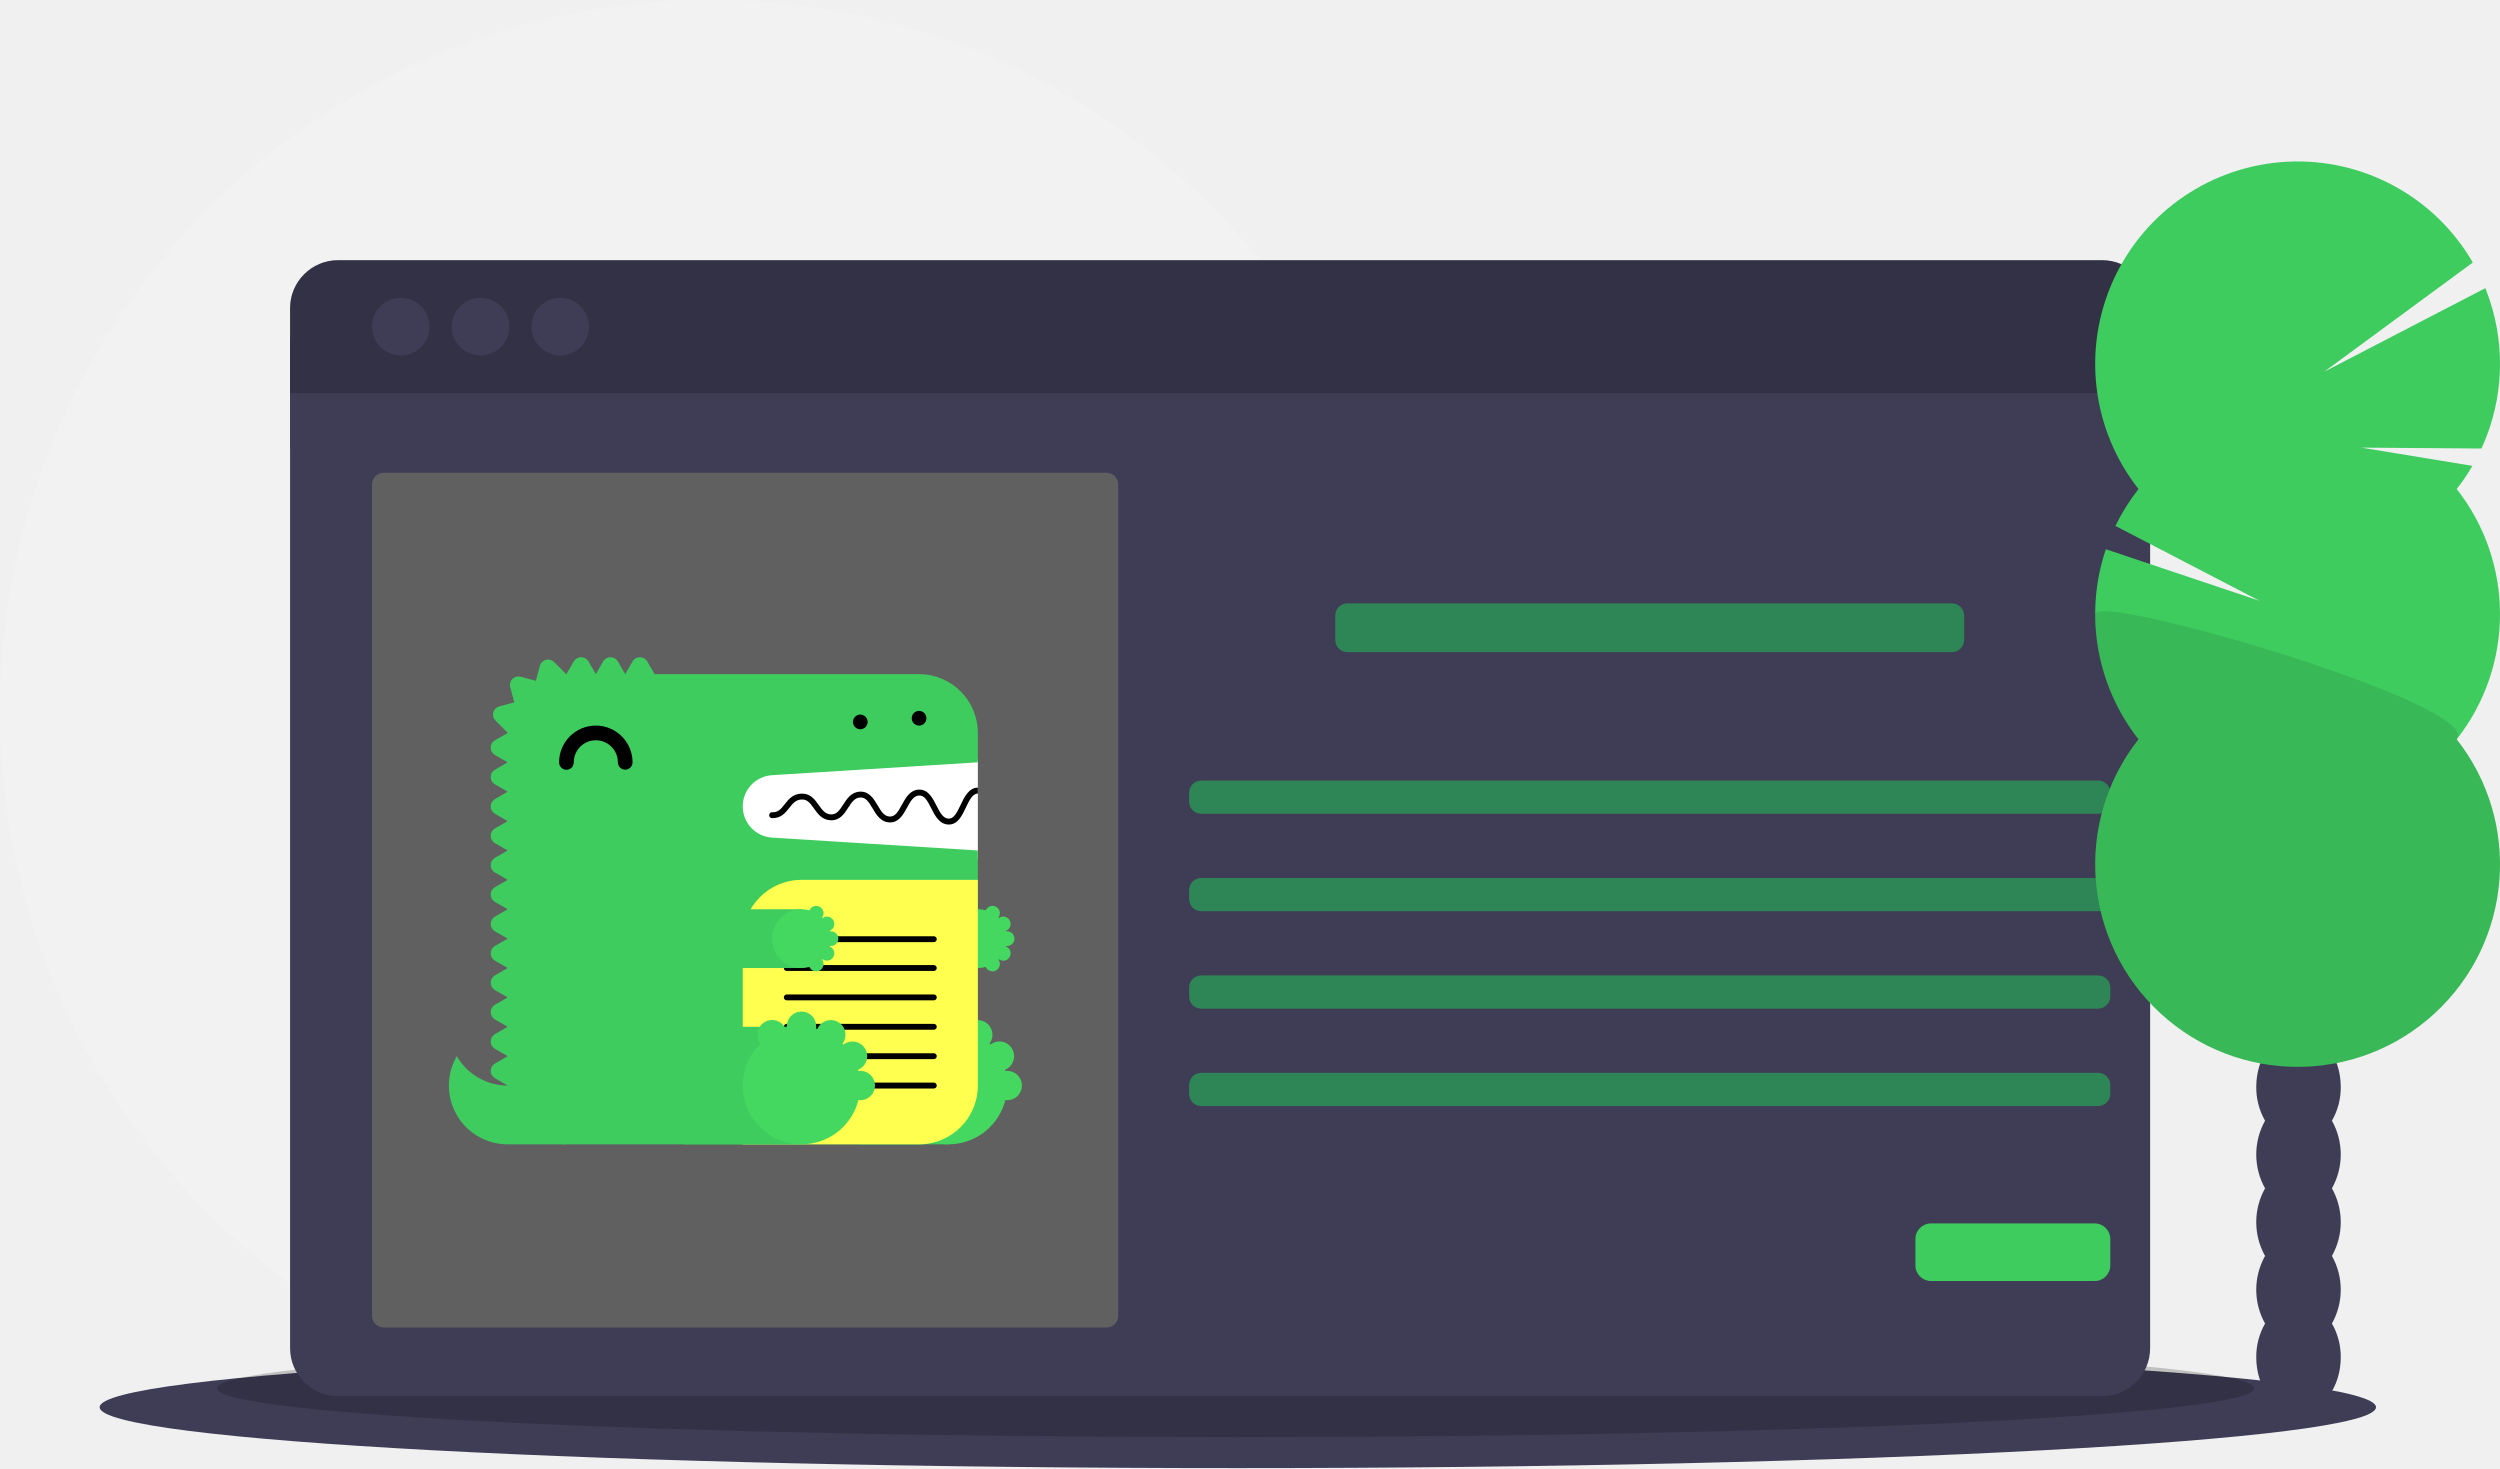
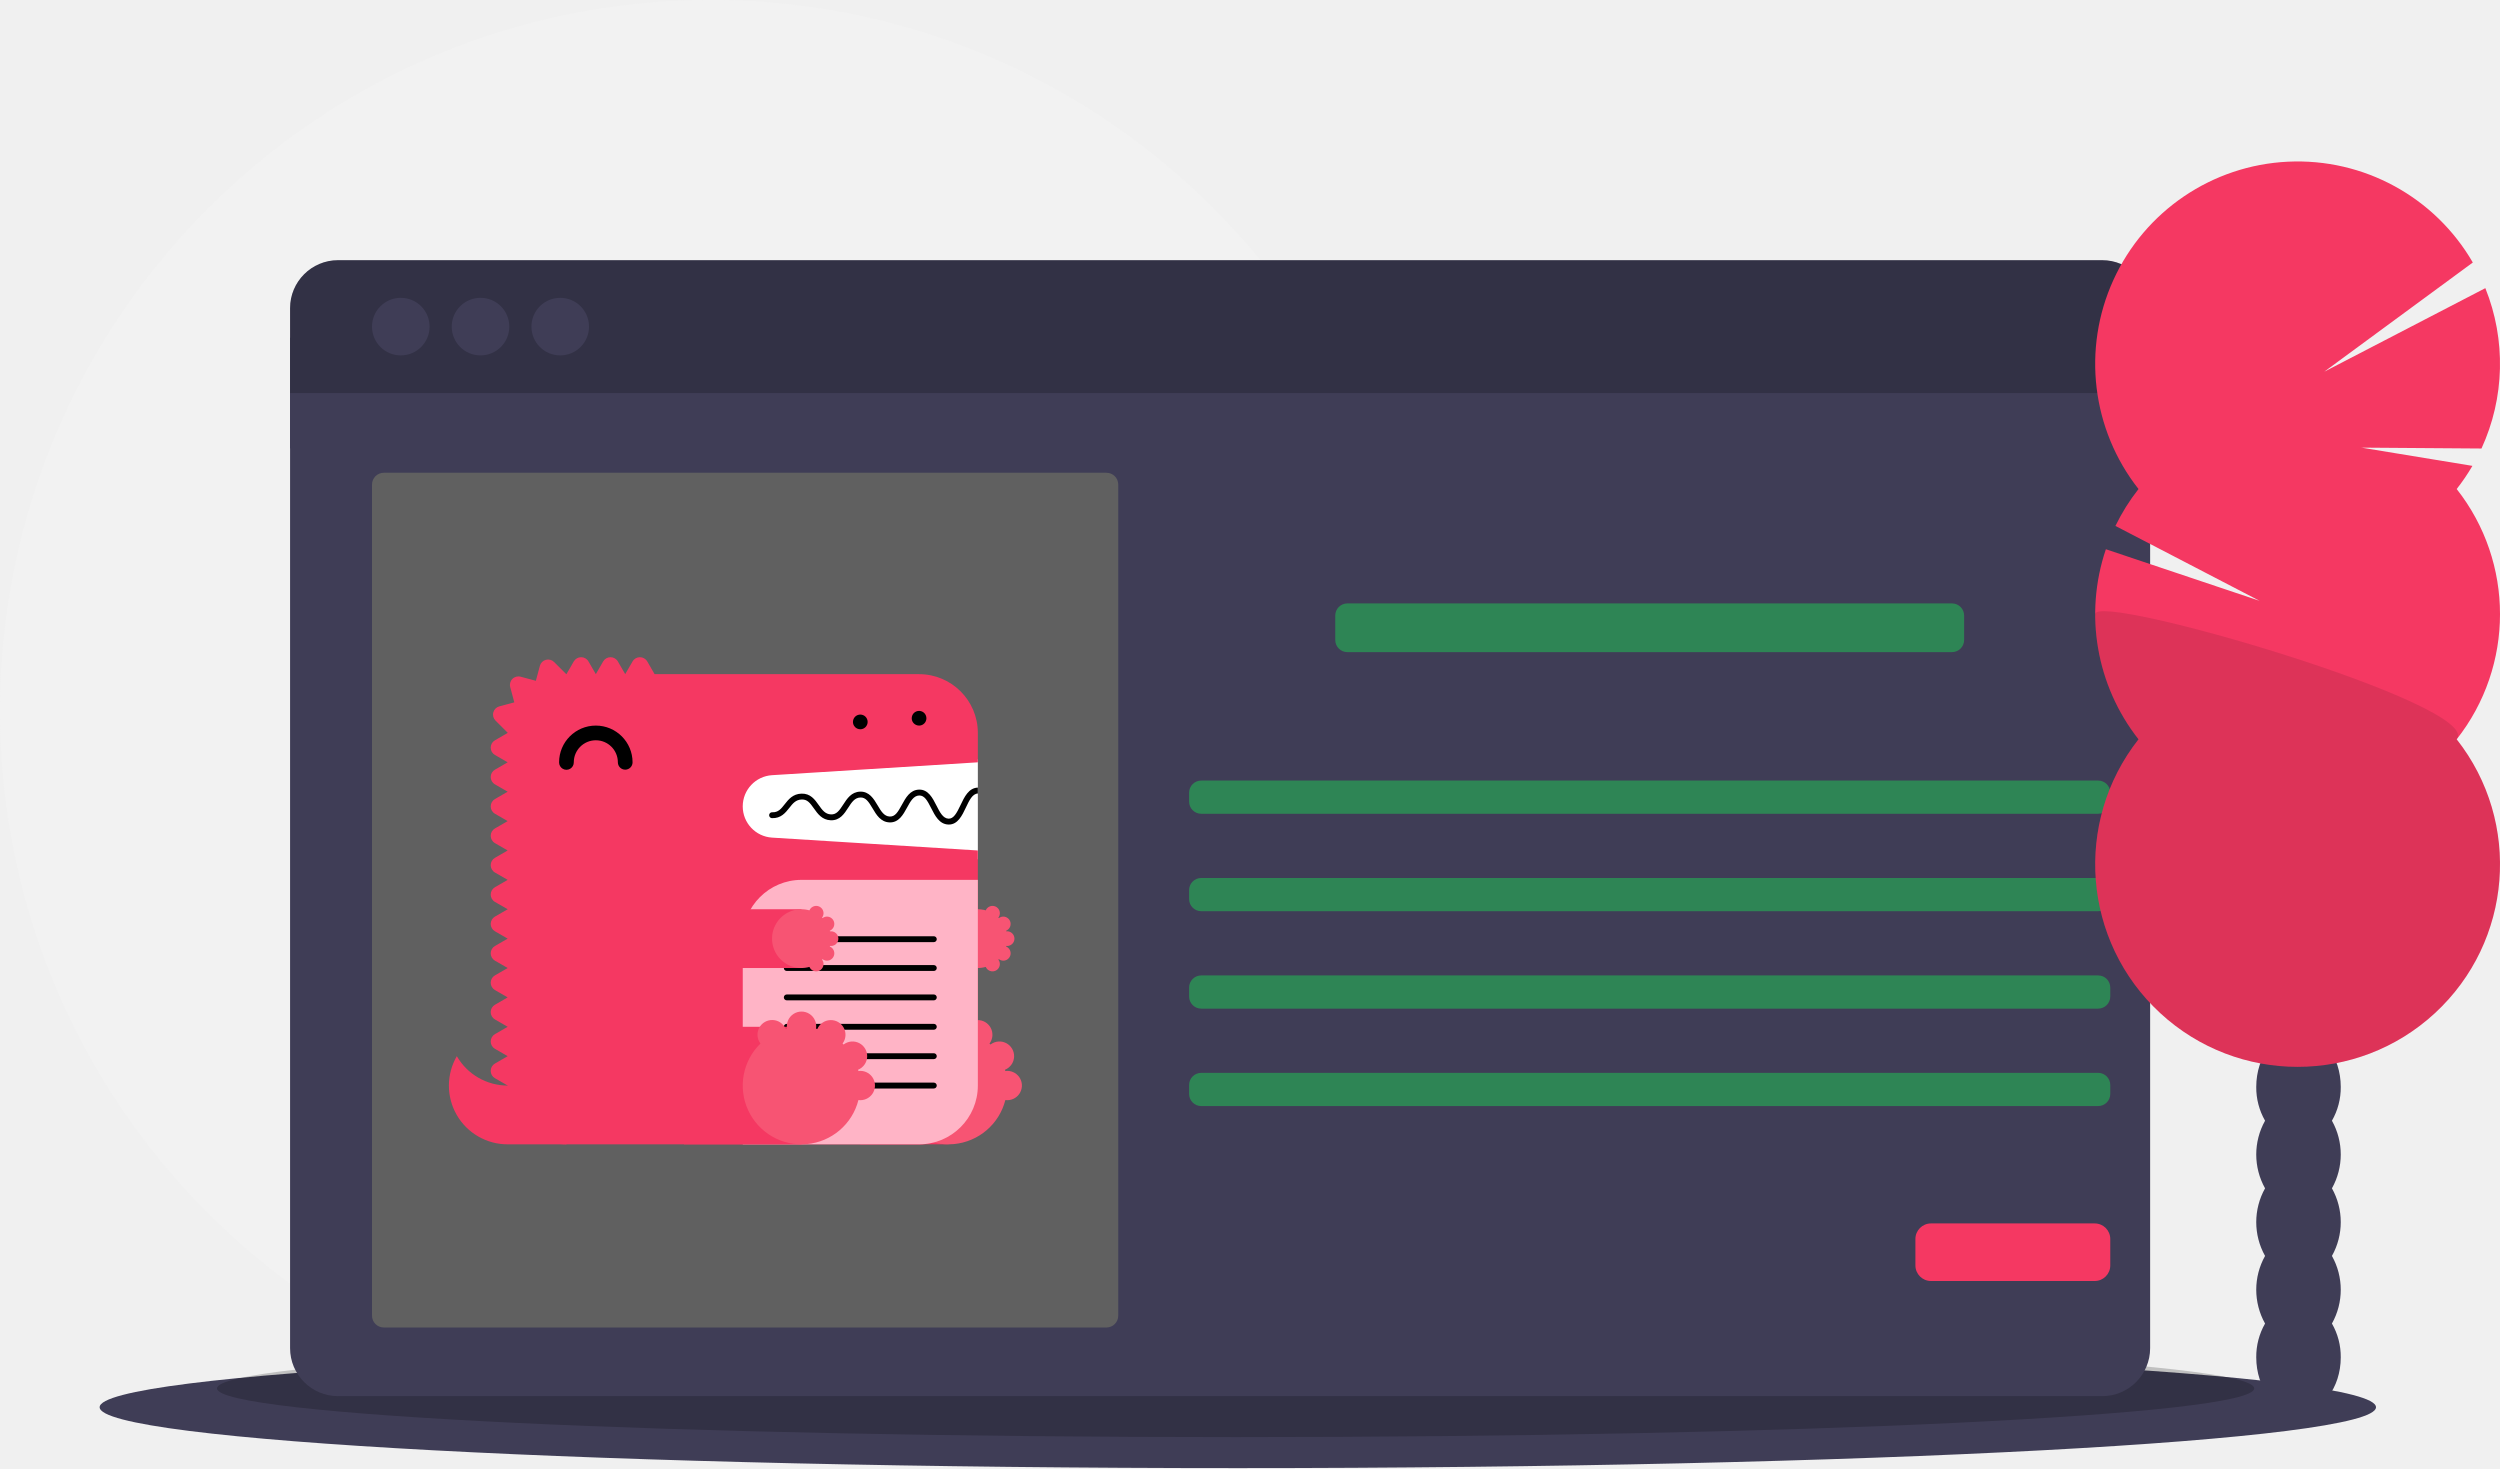
<svg xmlns="http://www.w3.org/2000/svg" id="ac356da0-b129-4ca5-aecc-4700531dd101" data-name="Layer 1" width="1129" height="663" viewBox="0 0 1129 663">
  <circle cx="321" cy="321" r="321" fill="#f2f2f2" />
  <ellipse cx="559" cy="635.5" rx="514" ry="27.5" fill="#3f3d56" />
  <ellipse cx="558" cy="627" rx="460" ry="22" opacity="0.2" />
  <rect x="131" y="152.5" width="840" height="50" fill="#3f3d56" />
  <path d="M166.5,727.33A21.67,21.67,0,0,0,188.17,749H984.83A21.67,21.67,0,0,0,1006.5,727.33V296h-840Z" transform="translate(-35.5 -118.5)" fill="#3f3d56" />
  <path d="M984.83,236H188.17A21.67,21.67,0,0,0,166.5,257.67V296h840V257.67A21.67,21.67,0,0,0,984.83,236Z" transform="translate(-35.5 -118.5)" fill="#3f3d56" />
  <path d="M984.83,236H188.17A21.67,21.67,0,0,0,166.5,257.67V296h840V257.67A21.67,21.67,0,0,0,984.83,236Z" transform="translate(-35.5 -118.5)" opacity="0.2" />
  <circle cx="181" cy="147.5" r="13" fill="#3f3d56" />
  <circle cx="217" cy="147.5" r="13" fill="#3f3d56" />
  <circle cx="253" cy="147.5" r="13" fill="#3f3d56" />
  <rect x="168" y="213.5" width="337" height="386" rx="5.335" fill="#606060" />
  <rect x="603" y="272.5" width="284" height="22" rx="5.476" fill="#2e8555" />
  <rect x="537" y="352.5" width="416" height="15" rx="5.476" fill="#2e8555" />
  <rect x="537" y="396.5" width="416" height="15" rx="5.476" fill="#2e8555" />
  <rect x="537" y="440.5" width="416" height="15" rx="5.476" fill="#2e8555" />
  <rect x="537" y="484.5" width="416" height="15" rx="5.476" fill="#2e8555" />
-   <rect x="865" y="552.5" width="88" height="26" rx="7.028" fill="#3ecc5f" />
+   <rect x="865" y="552.5" width="88" height="26" rx="7.028" fill="#f53862" />
  <path d="M1088.603,624.616a30.114,30.114,0,0,0,3.983-15.266c0-13.797-8.544-24.981-19.083-24.981s-19.083,11.184-19.083,24.981a30.114,30.114,0,0,0,3.983,15.266,31.248,31.248,0,0,0,0,30.532,31.248,31.248,0,0,0,0,30.532,31.248,31.248,0,0,0,0,30.532,30.114,30.114,0,0,0-3.983,15.266c0,13.797,8.544,24.981,19.083,24.981s19.083-11.184,19.083-24.981a30.114,30.114,0,0,0-3.983-15.266,31.248,31.248,0,0,0,0-30.532,31.248,31.248,0,0,0,0-30.532,31.248,31.248,0,0,0,0-30.532Z" transform="translate(-35.5 -118.5)" fill="#3f3d56" />
  <ellipse cx="1038.003" cy="460.318" rx="19.083" ry="24.981" fill="#3f3d56" />
  <ellipse cx="1038.003" cy="429.786" rx="19.083" ry="24.981" fill="#3f3d56" />
-   <path d="M1144.939,339.345a91.611,91.611,0,0,0,7.107-10.461l-50.141-8.235,54.229.403a91.566,91.566,0,0,0,1.746-72.426l-72.754,37.741,67.097-49.321a91.413,91.413,0,1,0-150.971,102.298,91.458,91.458,0,0,0-10.425,16.669l65.087,33.814-69.4-23.292a91.46,91.46,0,0,0,14.738,85.837,91.406,91.406,0,1,0,143.689,0,91.418,91.418,0,0,0,0-113.029Z" transform="translate(-35.5 -118.5)" fill="#3ecc5f" fill-rule="evenodd" />
+   <path d="M1144.939,339.345a91.611,91.611,0,0,0,7.107-10.461l-50.141-8.235,54.229.403a91.566,91.566,0,0,0,1.746-72.426l-72.754,37.741,67.097-49.321a91.413,91.413,0,1,0-150.971,102.298,91.458,91.458,0,0,0-10.425,16.669l65.087,33.814-69.4-23.292a91.46,91.46,0,0,0,14.738,85.837,91.406,91.406,0,1,0,143.689,0,91.418,91.418,0,0,0,0-113.029Z" transform="translate(-35.5 -118.5)" fill="#f53862" fill-rule="evenodd" />
  <path d="M981.688,395.859a91.013,91.013,0,0,0,19.561,56.514,91.406,91.406,0,1,0,143.689,0C1157.19,436.821,981.688,385.6,981.688,395.859Z" transform="translate(-35.5 -118.5)" opacity="0.1" />
  <path d="M365.62,461.436H477.094v45.12H365.62Z" transform="translate(-35.5 -118.5)" fill="#fff" fill-rule="evenodd" />
-   <path d="M264.763,608.741a26.509,26.509,0,0,1-22.962-13.271,26.51,26.51,0,0,0,22.962,39.812H291.304V608.741Z" transform="translate(-35.5 -118.5)" fill="#3ecc5f" fill-rule="evenodd" />
-   <path d="M384.172,468.571l92.922-5.807V449.493a26.541,26.541,0,0,0-26.541-26.541H331.116l-3.318-5.746a3.83,3.83,0,0,0-6.635,0l-3.318,5.746-3.318-5.746a3.83,3.83,0,0,0-6.635,0l-3.318,5.746L301.257,417.205a3.83,3.83,0,0,0-6.635,0L291.304,422.951c-.029,0-.056.004-.086.004l-5.497-5.495a3.829,3.829,0,0,0-6.407,1.717l-1.817,6.773L270.607,424.103a3.83,3.83,0,0,0-4.691,4.693l1.845,6.891-6.771,1.814a3.832,3.832,0,0,0-1.72,6.41l5.497,5.497c0,.028-.004.056-.004.085l-5.746,3.318a3.83,3.83,0,0,0,0,6.635l5.746,3.318L259.016,466.081a3.83,3.83,0,0,0,0,6.635l5.746,3.318-5.746,3.318a3.83,3.83,0,0,0,0,6.635l5.746,3.318-5.746,3.318a3.83,3.83,0,0,0,0,6.635l5.746,3.318-5.746,3.318a3.83,3.83,0,0,0,0,6.635l5.746,3.318-5.746,3.318a3.83,3.83,0,0,0,0,6.635l5.746,3.318-5.746,3.318a3.83,3.83,0,0,0,0,6.635l5.746,3.318-5.746,3.318a3.83,3.83,0,0,0,0,6.635l5.746,3.318L259.016,558.976a3.83,3.83,0,0,0,0,6.635l5.746,3.318-5.746,3.318a3.83,3.83,0,0,0,0,6.635l5.746,3.318-5.746,3.318a3.83,3.83,0,0,0,0,6.635l5.746,3.318-5.746,3.318a3.83,3.83,0,0,0,0,6.635l5.746,3.318A26.541,26.541,0,0,0,291.304,635.283H450.553A26.541,26.541,0,0,0,477.094,608.741V502.575l-92.922-5.807a14.126,14.126,0,0,1,0-28.198" transform="translate(-35.5 -118.5)" fill="#3ecc5f" fill-rule="evenodd" />
-   <path d="M424.011,635.283h39.812V582.2H424.011Z" transform="translate(-35.5 -118.5)" fill="#3ecc5f" fill-rule="evenodd" />
-   <path d="M490.365,602.106a6.602,6.602,0,0,0-.848.085c-.05-.199-.098-.399-.154-.599A6.627,6.627,0,1,0,482.806,590.21q-.22-.225-.445-.446a6.624,6.624,0,1,0-11.397-6.564c-.196-.056-.394-.102-.591-.153a6.64,6.64,0,1,0-13.101,0c-.196.05-.394.097-.591.153a6.628,6.628,0,1,0-11.397,6.564,26.528,26.528,0,1,0,44.231,25.528,6.621,6.621,0,1,0,.848-13.186" transform="translate(-35.5 -118.5)" fill="#44d860" fill-rule="evenodd" />
-   <path d="M437.282,555.658H477.094V529.117H437.282Z" transform="translate(-35.5 -118.5)" fill="#3ecc5f" fill-rule="evenodd" />
-   <path d="M490.365,545.705a3.318,3.318,0,0,0,0-6.635,3.411,3.411,0,0,0-.423.042c-.027-.1-.049-.199-.077-.299a3.319,3.319,0,0,0-1.278-6.379,3.282,3.282,0,0,0-2.001.687q-.109-.113-.223-.223a3.282,3.282,0,0,0,.671-1.983,3.318,3.318,0,0,0-6.37-1.299,13.271,13.271,0,1,0,0,25.541,3.318,3.318,0,0,0,6.37-1.299,3.282,3.282,0,0,0-.671-1.983q.113-.109.223-.223a3.282,3.282,0,0,0,2.001.687,3.318,3.318,0,0,0,1.278-6.379c.028-.098.05-.199.077-.299a3.413,3.413,0,0,0,.423.042" transform="translate(-35.5 -118.5)" fill="#44d860" fill-rule="evenodd" />
+   <path d="M264.763,608.741a26.509,26.509,0,0,1-22.962-13.271,26.51,26.51,0,0,0,22.962,39.812H291.304V608.741Z" transform="translate(-35.5 -118.5)" fill="#f53862" fill-rule="evenodd" />
+   <path d="M384.172,468.571l92.922-5.807V449.493a26.541,26.541,0,0,0-26.541-26.541H331.116l-3.318-5.746a3.83,3.83,0,0,0-6.635,0l-3.318,5.746-3.318-5.746a3.83,3.83,0,0,0-6.635,0l-3.318,5.746L301.257,417.205a3.83,3.83,0,0,0-6.635,0L291.304,422.951c-.029,0-.056.004-.086.004l-5.497-5.495a3.829,3.829,0,0,0-6.407,1.717l-1.817,6.773L270.607,424.103a3.83,3.83,0,0,0-4.691,4.693l1.845,6.891-6.771,1.814a3.832,3.832,0,0,0-1.72,6.41l5.497,5.497c0,.028-.004.056-.004.085l-5.746,3.318a3.83,3.83,0,0,0,0,6.635l5.746,3.318L259.016,466.081a3.83,3.83,0,0,0,0,6.635l5.746,3.318-5.746,3.318a3.83,3.83,0,0,0,0,6.635l5.746,3.318-5.746,3.318a3.83,3.83,0,0,0,0,6.635l5.746,3.318-5.746,3.318a3.83,3.83,0,0,0,0,6.635l5.746,3.318-5.746,3.318a3.83,3.83,0,0,0,0,6.635l5.746,3.318-5.746,3.318a3.83,3.83,0,0,0,0,6.635l5.746,3.318-5.746,3.318a3.83,3.83,0,0,0,0,6.635l5.746,3.318L259.016,558.976a3.83,3.83,0,0,0,0,6.635l5.746,3.318-5.746,3.318a3.83,3.83,0,0,0,0,6.635l5.746,3.318-5.746,3.318a3.83,3.83,0,0,0,0,6.635l5.746,3.318-5.746,3.318a3.83,3.83,0,0,0,0,6.635l5.746,3.318A26.541,26.541,0,0,0,291.304,635.283H450.553A26.541,26.541,0,0,0,477.094,608.741V502.575l-92.922-5.807a14.126,14.126,0,0,1,0-28.198" transform="translate(-35.5 -118.5)" fill="#f53862" fill-rule="evenodd" />
+   <path d="M424.011,635.283h39.812V582.2H424.011Z" transform="translate(-35.5 -118.5)" fill="#f53862" fill-rule="evenodd" />
+   <path d="M490.365,602.106a6.602,6.602,0,0,0-.848.085c-.05-.199-.098-.399-.154-.599A6.627,6.627,0,1,0,482.806,590.21q-.22-.225-.445-.446a6.624,6.624,0,1,0-11.397-6.564c-.196-.056-.394-.102-.591-.153a6.64,6.64,0,1,0-13.101,0c-.196.05-.394.097-.591.153a6.628,6.628,0,1,0-11.397,6.564,26.528,26.528,0,1,0,44.231,25.528,6.621,6.621,0,1,0,.848-13.186" transform="translate(-35.5 -118.5)" fill="#f75473" fill-rule="evenodd" />
+   <path d="M437.282,555.658H477.094V529.117H437.282Z" transform="translate(-35.5 -118.5)" fill="#f53862" fill-rule="evenodd" />
+   <path d="M490.365,545.705a3.318,3.318,0,0,0,0-6.635,3.411,3.411,0,0,0-.423.042c-.027-.1-.049-.199-.077-.299a3.319,3.319,0,0,0-1.278-6.379,3.282,3.282,0,0,0-2.001.687q-.109-.113-.223-.223a3.282,3.282,0,0,0,.671-1.983,3.318,3.318,0,0,0-6.37-1.299,13.271,13.271,0,1,0,0,25.541,3.318,3.318,0,0,0,6.37-1.299,3.282,3.282,0,0,0-.671-1.983q.113-.109.223-.223a3.282,3.282,0,0,0,2.001.687,3.318,3.318,0,0,0,1.278-6.379c.028-.098.05-.199.077-.299a3.413,3.413,0,0,0,.423.042" transform="translate(-35.5 -118.5)" fill="#f75473" fill-rule="evenodd" />
  <path d="M317.845,466.081a3.318,3.318,0,0,1-3.318-3.318,9.953,9.953,0,1,0-19.906,0,3.318,3.318,0,1,1-6.635,0,16.588,16.588,0,1,1,33.177,0,3.318,3.318,0,0,1-3.318,3.318" transform="translate(-35.5 -118.5)" fill-rule="evenodd" />
-   <path d="M370.928,635.283h79.624A26.541,26.541,0,0,0,477.094,608.741v-92.895H397.47a26.541,26.541,0,0,0-26.541,26.541Z" transform="translate(-35.5 -118.5)" fill="#ffff50" fill-rule="evenodd" />
+   <path d="M370.928,635.283h79.624A26.541,26.541,0,0,0,477.094,608.741v-92.895H397.47a26.541,26.541,0,0,0-26.541,26.541Z" transform="translate(-35.5 -118.5)" fill="#ffb4c6" fill-rule="evenodd" />
  <path d="M457.214,556.985H390.808a1.327,1.327,0,0,1,0-2.654h66.407a1.327,1.327,0,0,1,0,2.654m0,26.541H390.808a1.327,1.327,0,1,1,0-2.654h66.407a1.327,1.327,0,0,1,0,2.654m0,26.541H390.808a1.327,1.327,0,1,1,0-2.654h66.407a1.327,1.327,0,0,1,0,2.654m0-66.107H390.808a1.327,1.327,0,0,1,0-2.654h66.407a1.327,1.327,0,0,1,0,2.654m0,26.295H390.808a1.327,1.327,0,0,1,0-2.654h66.407a1.327,1.327,0,0,1,0,2.654m0,26.541H390.808a1.327,1.327,0,0,1,0-2.654h66.407a1.327,1.327,0,0,1,0,2.654M477.094,474.191c-.016,0-.029-.008-.045-.007-4.101.139-6.041,4.241-7.753,7.86-1.786,3.782-3.168,6.241-5.432,6.167-2.507-.09-3.94-2.922-5.458-5.919-1.744-3.442-3.734-7.347-7.913-7.201-4.042.138-5.989,3.708-7.706,6.857-1.827,3.355-3.071,5.395-5.469,5.3-2.557-.093-3.916-2.395-5.489-5.06-1.753-2.967-3.78-6.304-7.878-6.189-3.973.137-5.925,3.165-7.648,5.839-1.822,2.827-3.099,4.549-5.527,4.447-2.618-.093-3.971-2.004-5.535-4.216-1.757-2.486-3.737-5.299-7.823-5.162-3.886.133-5.838,2.614-7.559,4.801-1.635,2.076-2.912,3.718-5.612,3.615a1.328,1.328,0,1,0-.096,2.654c4.004.134,6.032-2.389,7.793-4.628,1.562-1.985,2.91-3.699,5.564-3.789,2.556-.109,3.754,1.48,5.567,4.041,1.721,2.434,3.675,5.194,7.605,5.336,4.118.138,6.099-2.939,7.854-5.663,1.569-2.434,2.922-4.535,5.507-4.624,2.379-.089,3.675,1.792,5.501,4.885,1.721,2.916,3.671,6.219,7.68,6.365,4.147.143,6.15-3.477,7.895-6.682,1.512-2.771,2.938-5.388,5.466-5.476,2.379-.056,3.62,2.117,5.456,5.746,1.715,3.388,3.659,7.226,7.73,7.373l.224.004c4.066,0,5.996-4.081,7.704-7.689,1.512-3.198,2.942-6.211,5.397-6.334Z" transform="translate(-35.5 -118.5)" fill-rule="evenodd" />
-   <path d="M344.387,635.283h53.083V582.2H344.387Z" transform="translate(-35.5 -118.5)" fill="#3ecc5f" fill-rule="evenodd" />
-   <path d="M424.011,602.106a6.602,6.602,0,0,0-.848.085c-.05-.199-.098-.399-.154-.599A6.627,6.627,0,1,0,416.452,590.21q-.22-.225-.445-.446a6.624,6.624,0,1,0-11.397-6.564c-.196-.056-.394-.102-.591-.153a6.64,6.64,0,1,0-13.101,0c-.196.05-.394.097-.591.153a6.628,6.628,0,1,0-11.397,6.564,26.528,26.528,0,1,0,44.231,25.528,6.621,6.621,0,1,0,.848-13.186" transform="translate(-35.5 -118.5)" fill="#44d860" fill-rule="evenodd" />
-   <path d="M344.387,555.658h53.083V529.117H344.387Z" transform="translate(-35.5 -118.5)" fill="#3ecc5f" fill-rule="evenodd" />
-   <path d="M410.74,545.705a3.318,3.318,0,1,0,0-6.635,3.411,3.411,0,0,0-.423.042c-.027-.1-.049-.199-.077-.299a3.319,3.319,0,0,0-1.278-6.379,3.282,3.282,0,0,0-2.001.687q-.109-.113-.223-.223a3.282,3.282,0,0,0,.671-1.983,3.318,3.318,0,0,0-6.37-1.299,13.271,13.271,0,1,0,0,25.541,3.318,3.318,0,0,0,6.37-1.299,3.282,3.282,0,0,0-.671-1.983q.113-.109.223-.223a3.282,3.282,0,0,0,2.001.687,3.318,3.318,0,0,0,1.278-6.379c.028-.098.05-.199.077-.299a3.413,3.413,0,0,0,.423.042" transform="translate(-35.5 -118.5)" fill="#44d860" fill-rule="evenodd" />
+   <path d="M344.387,635.283h53.083V582.2H344.387Z" transform="translate(-35.5 -118.5)" fill="#f53862" fill-rule="evenodd" />
+   <path d="M424.011,602.106a6.602,6.602,0,0,0-.848.085c-.05-.199-.098-.399-.154-.599A6.627,6.627,0,1,0,416.452,590.21q-.22-.225-.445-.446a6.624,6.624,0,1,0-11.397-6.564c-.196-.056-.394-.102-.591-.153a6.64,6.64,0,1,0-13.101,0c-.196.05-.394.097-.591.153a6.628,6.628,0,1,0-11.397,6.564,26.528,26.528,0,1,0,44.231,25.528,6.621,6.621,0,1,0,.848-13.186" transform="translate(-35.5 -118.5)" fill="#f75473" fill-rule="evenodd" />
+   <path d="M344.387,555.658h53.083V529.117H344.387Z" transform="translate(-35.5 -118.5)" fill="#f53862" fill-rule="evenodd" />
+   <path d="M410.74,545.705a3.318,3.318,0,1,0,0-6.635,3.411,3.411,0,0,0-.423.042c-.027-.1-.049-.199-.077-.299a3.319,3.319,0,0,0-1.278-6.379,3.282,3.282,0,0,0-2.001.687q-.109-.113-.223-.223a3.282,3.282,0,0,0,.671-1.983,3.318,3.318,0,0,0-6.37-1.299,13.271,13.271,0,1,0,0,25.541,3.318,3.318,0,0,0,6.37-1.299,3.282,3.282,0,0,0-.671-1.983q.113-.109.223-.223a3.282,3.282,0,0,0,2.001.687,3.318,3.318,0,0,0,1.278-6.379c.028-.098.05-.199.077-.299a3.413,3.413,0,0,0,.423.042" transform="translate(-35.5 -118.5)" fill="#f75473" fill-rule="evenodd" />
  <path d="M424.011,447.834a3.603,3.603,0,0,1-.65-.066,3.344,3.344,0,0,1-.624-.186,3.447,3.447,0,0,1-.572-.305,5.027,5.027,0,0,1-.504-.411,3.887,3.887,0,0,1-.41-.504,3.275,3.275,0,0,1-.557-1.845,3.602,3.602,0,0,1,.066-.65,3.826,3.826,0,0,1,.184-.624,3.489,3.489,0,0,1,.307-.571,3.197,3.197,0,0,1,.914-.916,3.447,3.447,0,0,1,.572-.305,3.344,3.344,0,0,1,.624-.186,3.069,3.069,0,0,1,1.301,0,3.223,3.223,0,0,1,1.194.491,5.028,5.028,0,0,1,.504.411,4.88,4.88,0,0,1,.411.504,3.382,3.382,0,0,1,.305.571,3.478,3.478,0,0,1,.252,1.274A3.364,3.364,0,0,1,426.36,446.865a5.027,5.027,0,0,1-.504.411,3.306,3.306,0,0,1-1.845.557m26.541-1.659a3.388,3.388,0,0,1-2.35-.969,5.042,5.042,0,0,1-.41-.504,3.275,3.275,0,0,1-.557-1.845,3.387,3.387,0,0,1,.967-2.349,5.026,5.026,0,0,1,.504-.411,3.447,3.447,0,0,1,.572-.305,3.343,3.343,0,0,1,.624-.186,3.07,3.07,0,0,1,1.301,0,3.224,3.224,0,0,1,1.194.491,5.026,5.026,0,0,1,.504.411,3.388,3.388,0,0,1,.969,2.349,3.726,3.726,0,0,1-.066.65,3.374,3.374,0,0,1-.186.624,4.715,4.715,0,0,1-.305.571,4.88,4.88,0,0,1-.411.504,5.026,5.026,0,0,1-.504.411,3.305,3.305,0,0,1-1.845.557" transform="translate(-35.5 -118.5)" fill-rule="evenodd" />
</svg>
